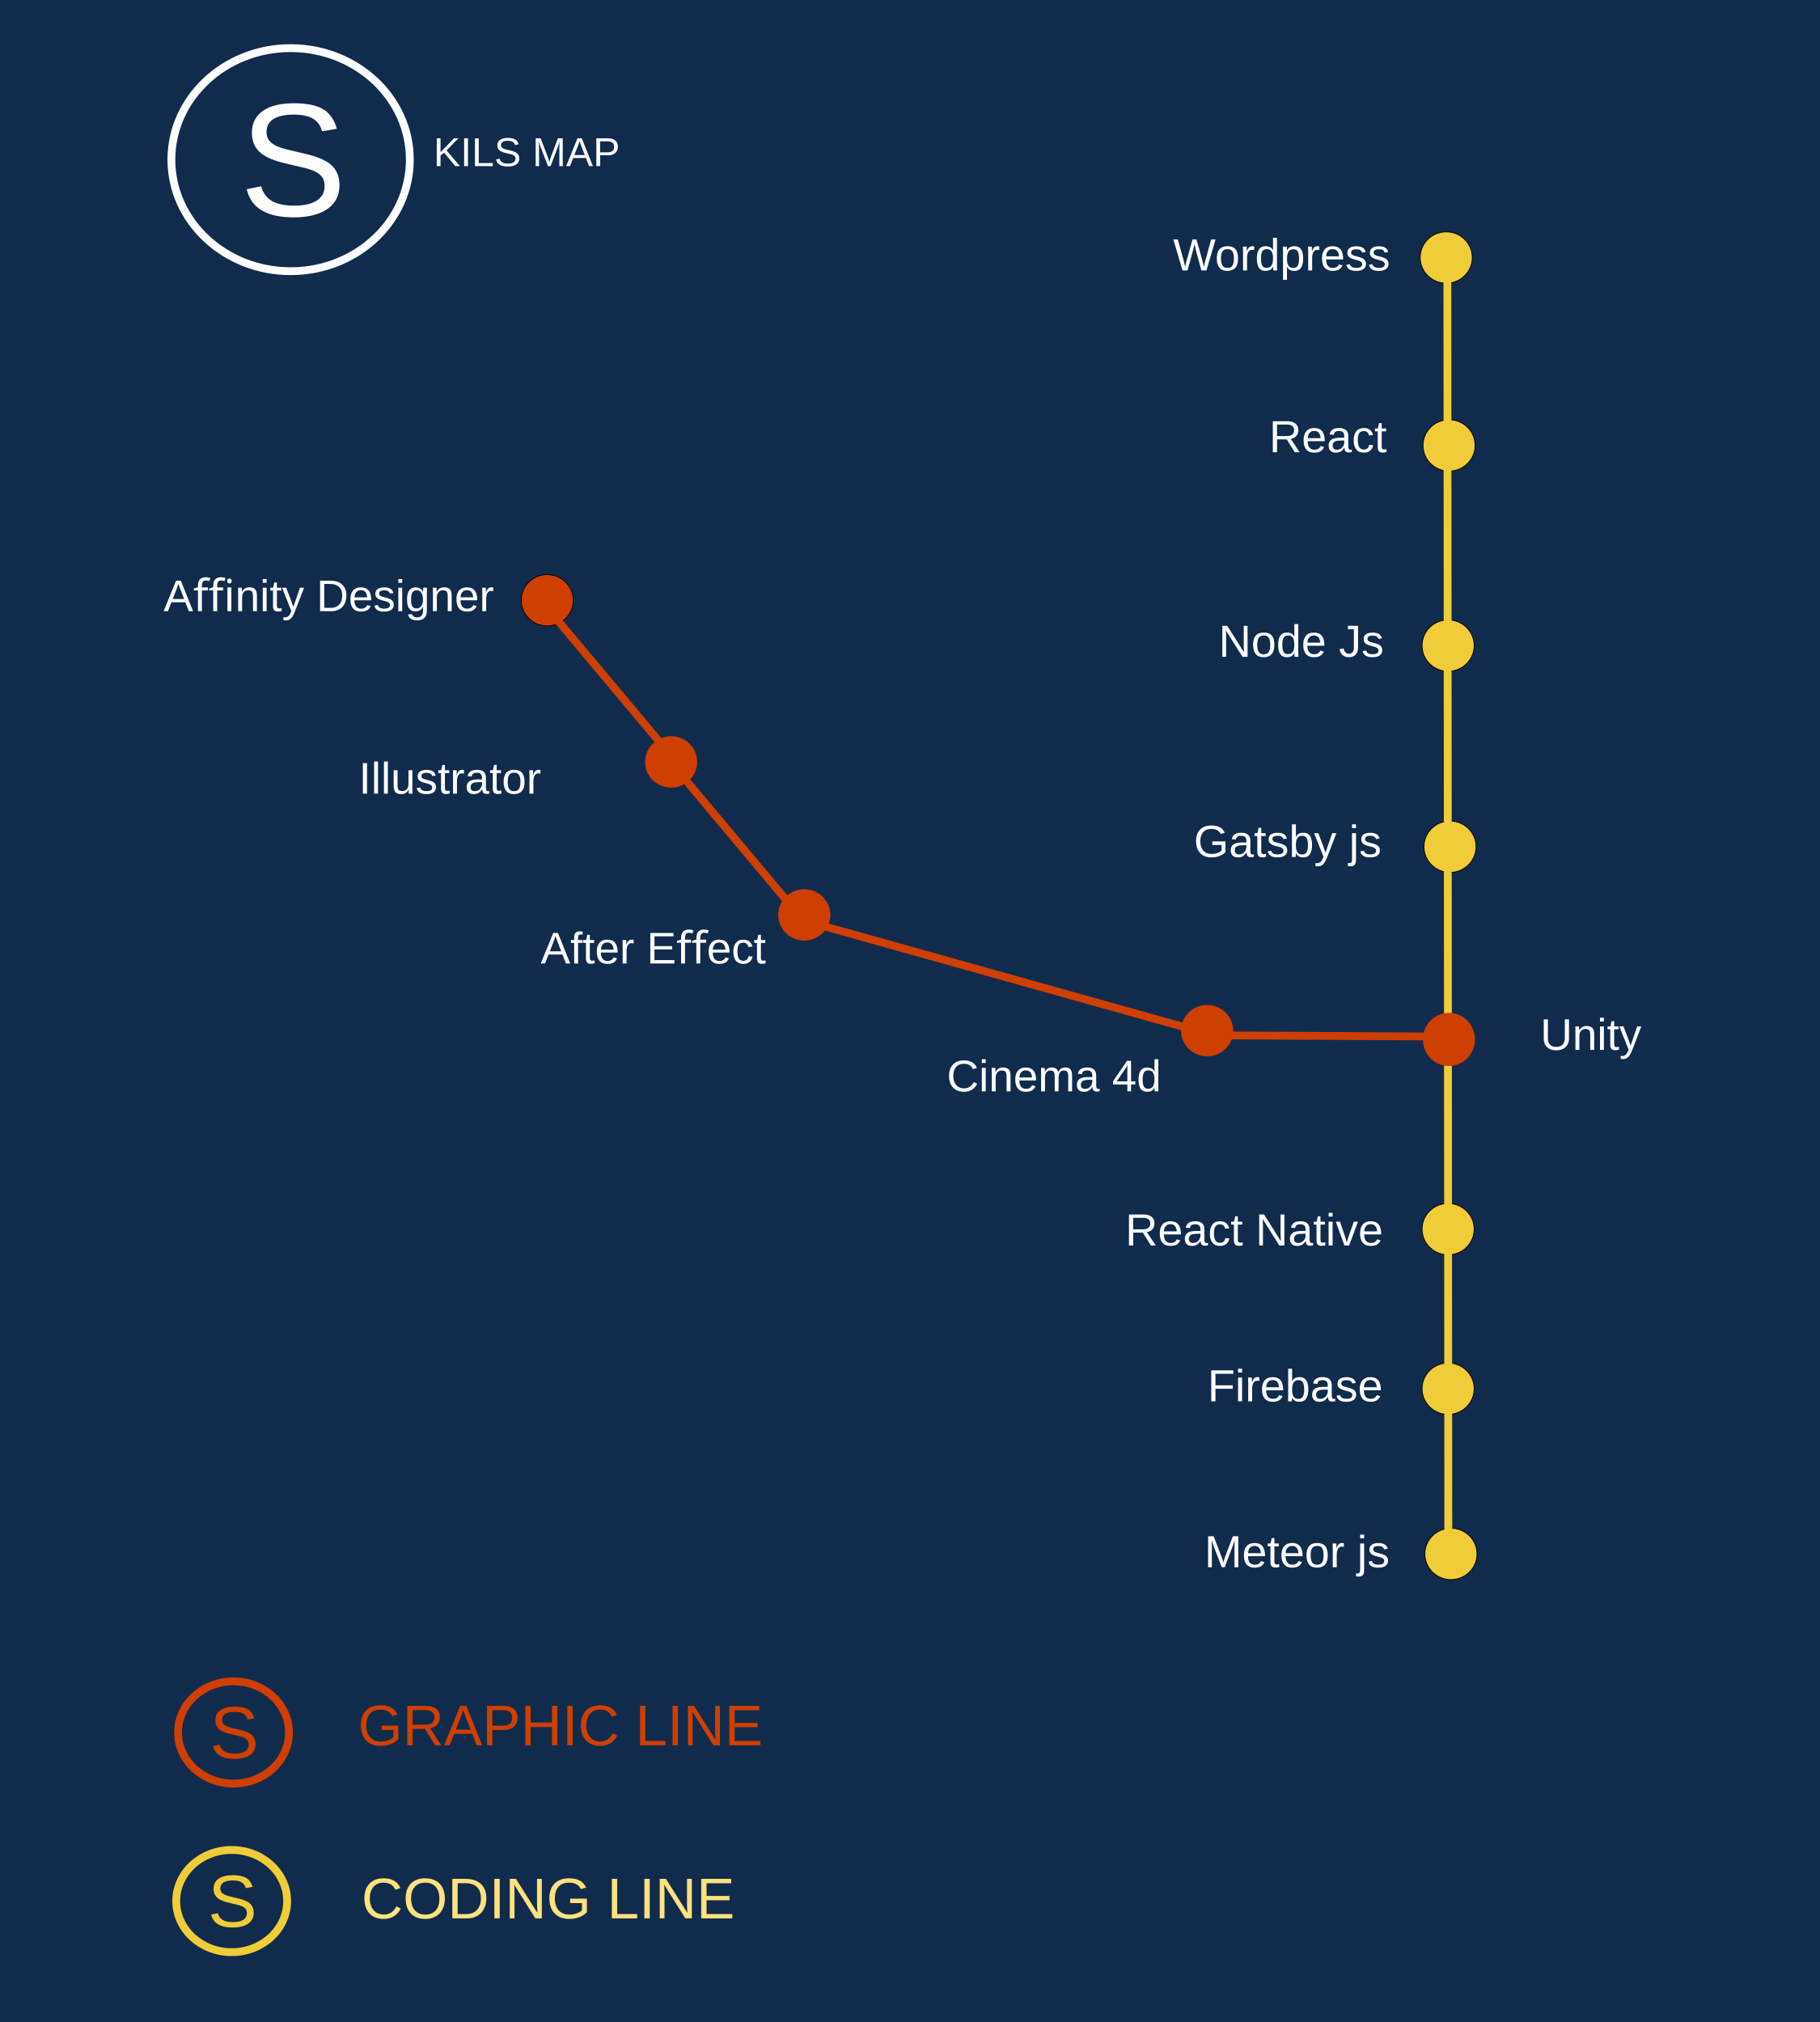
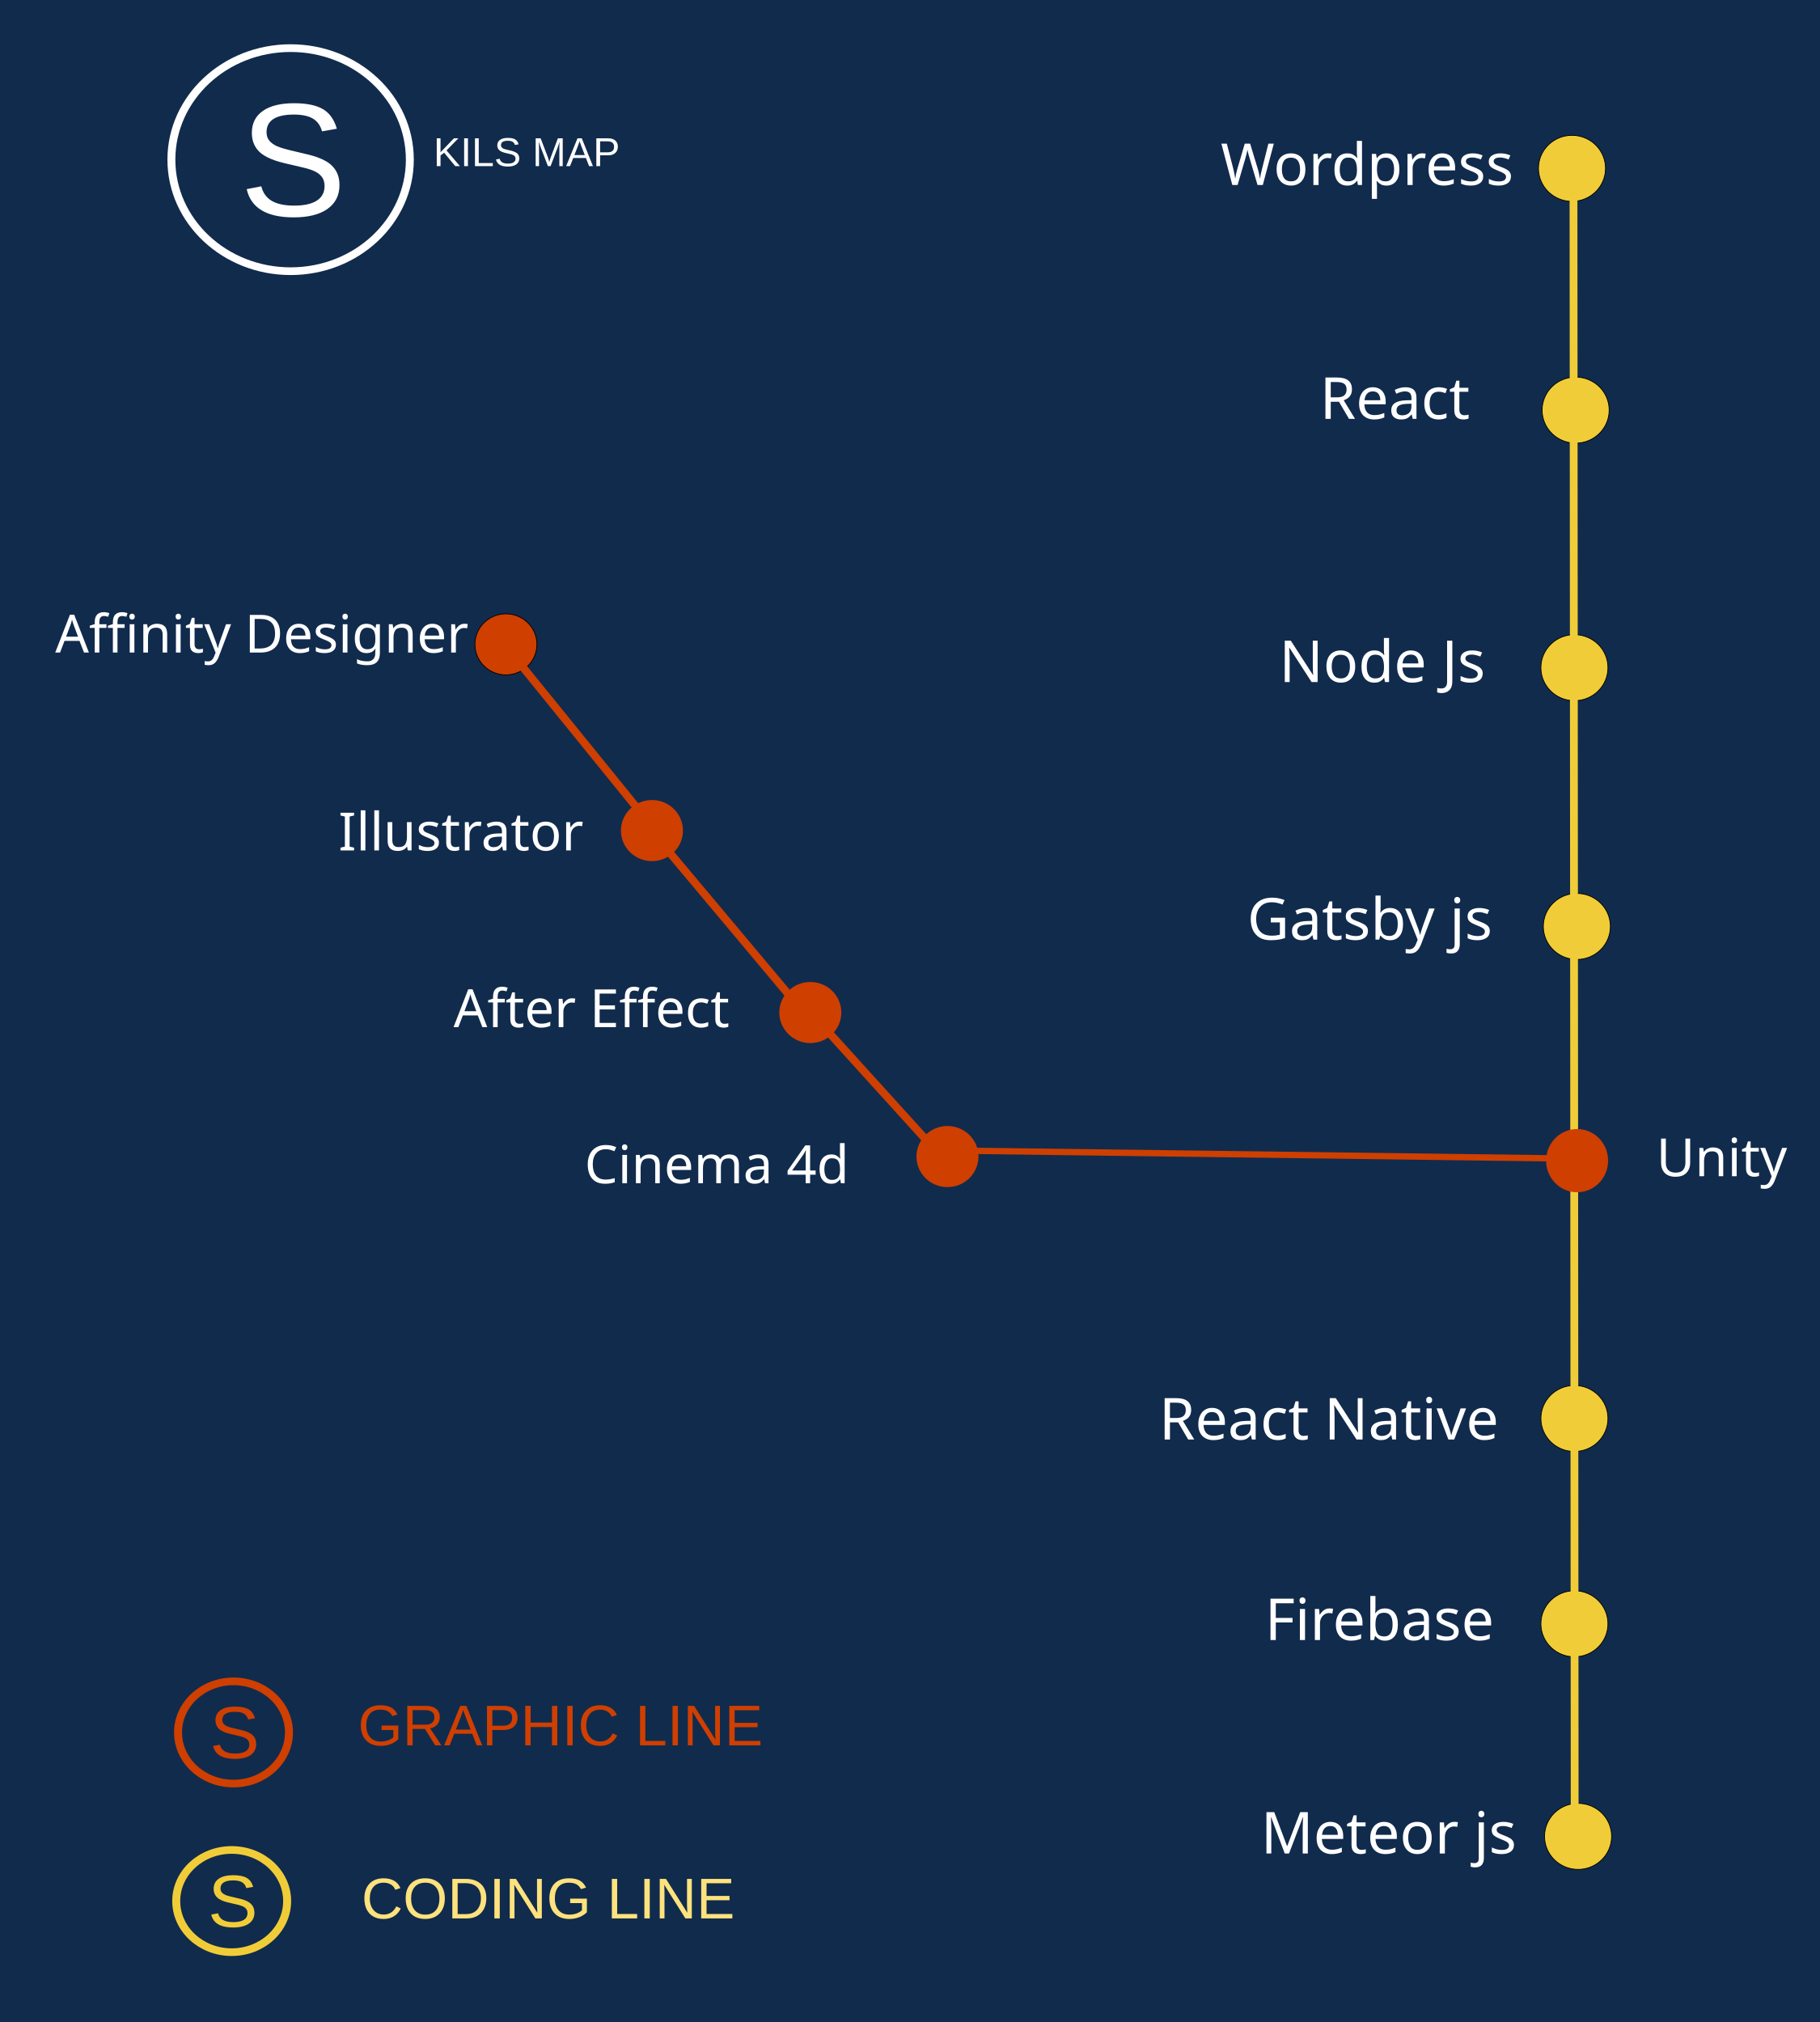
<svg xmlns="http://www.w3.org/2000/svg" width="100%" height="100%" viewBox="0 0 900 1000" version="1.1" xml:space="preserve" style="fill-rule:evenodd;clip-rule:evenodd;stroke-linecap:round;stroke-linejoin:round;stroke-miterlimit:1.5;">
-   <rect x="-107.213" y="-27.309" width="1061.63" height="1051.87" style="fill:#112b4d;" />
-   <g>
-     <ellipse cx="115.468" cy="856.806" rx="27.425" ry="25.275" style="fill:none;stroke:#cf3f00;stroke-width:3.87px;" />
-     <text x="103.68px" y="869.525px" style="font-family:'ArialMT', 'Arial', sans-serif;font-size:36.517px;fill:#cf3f00;">S</text>
+   <g transform="matrix(1,0,0,0.714286,0,0)">
+     <rect x="-107.213" y="-38.233" width="1061.63" height="1472.62" style="fill:rgb(17,43,77);" />
  </g>
-   <g>
-     <ellipse cx="114.571" cy="940.189" rx="27.425" ry="25.275" style="fill:none;stroke:#f0cd38;stroke-width:3.87px;" />
-     <text x="102.783px" y="952.907px" style="font-family:'ArialMT', 'Arial', sans-serif;font-size:36.517px;fill:#f0cd38;">S</text>
+   <g transform="matrix(1,0,0,1,-2.60592,-54.7231)">
+     <g transform="matrix(0.266955,0,0,0.255458,75.2742,876.782)">
+       <ellipse cx="160.325" cy="136.019" rx="102.734" ry="98.939" style="fill:none;stroke:rgb(207,63,0);stroke-width:14.8px;" />
+     </g>
+     <g transform="matrix(1.54474,0,0,1.52154,-89.0774,729.28)">
+       <text x="126.47px" y="128.139px" style="font-family:'ArialMT', 'Arial', sans-serif;font-size:24px;fill:rgb(207,63,0);">S</text>
+     </g>
  </g>
-   <text x="177.01px" y="863.172px" style="font-family:'ArialMT', 'Arial', sans-serif;font-size:28.374px;fill:#cf3f00;">GRAPHIC LINE</text>
-   <text x="178.743px" y="948.76px" style="font-family:'ArialMT', 'Arial', sans-serif;font-size:28.399px;fill:#fee27d;">CODING LINE</text>
-   <g>
-     <ellipse cx="715.167" cy="127.367" rx="12.888" ry="12.702" style="fill:#f0cd38;stroke:#000;stroke-width:0.39px;" />
-     <ellipse cx="716.568" cy="220.294" rx="12.888" ry="12.702" style="fill:#f0cd38;stroke:#000;stroke-width:0.39px;" />
-     <ellipse cx="716.101" cy="319.292" rx="12.888" ry="12.702" style="fill:#f0cd38;stroke:#000;stroke-width:0.39px;" />
-     <ellipse cx="717.035" cy="418.757" rx="12.888" ry="12.702" style="fill:#f0cd38;stroke:#000;stroke-width:0.39px;" />
-     <ellipse cx="716.101" cy="607.88" rx="12.888" ry="12.702" style="fill:#f0cd38;stroke:#000;stroke-width:0.39px;" />
-     <ellipse cx="716.101" cy="686.798" rx="12.888" ry="12.702" style="fill:#f0cd38;stroke:#000;stroke-width:0.39px;" />
-     <ellipse cx="717.502" cy="768.517" rx="12.888" ry="12.702" style="fill:#f0cd38;stroke:#000;stroke-width:0.39px;" />
-     <text x="580.146px" y="133.751px" style="font-family:'ArialMT', 'Arial', sans-serif;font-size:22.278px;fill:#fff;">W<tspan x="600.77px 613.161px " y="133.751px 133.751px ">or</tspan>dpress</text>
-     <text x="627.59px" y="223.652px" style="font-family:'ArialMT', 'Arial', sans-serif;font-size:22.278px;fill:#fff;">React</text>
-     <text x="602.635px" y="324.816px" style="font-family:'ArialMT', 'Arial', sans-serif;font-size:22.278px;fill:#fff;">Node Js</text>
-     <text x="590.326px" y="423.814px" style="font-family:'ArialMT', 'Arial', sans-serif;font-size:22.278px;fill:#fff;">Gatsby js</text>
-     <text x="556.461px" y="615.963px" style="font-family:'ArialMT', 'Arial', sans-serif;font-size:22.278px;fill:#fff;">React Native</text>
-     <text x="597.143px" y="693.051px" style="font-family:'ArialMT', 'Arial', sans-serif;font-size:22.278px;fill:#fff;">Firebase</text>
-     <text x="595.593px" y="775.088px" style="font-family:'ArialMT', 'Arial', sans-serif;font-size:22.278px;fill:#fff;">Meteor js</text>
-     <path d="M715.735,127.598l0.467,638.816" style="fill:none;stroke:#f0cd38;stroke-width:3.87px;" />
+   <g transform="matrix(1,0,0,1,-3.50249,28.6591)">
+     <g transform="matrix(0.266955,0,0,0.255458,75.2742,876.782)">
+       <ellipse cx="160.325" cy="136.019" rx="102.734" ry="98.939" style="fill:none;stroke:rgb(240,205,56);stroke-width:14.8px;" />
+     </g>
+     <g transform="matrix(1.54474,0,0,1.52154,-89.0774,729.28)">
+       <text x="126.47px" y="128.139px" style="font-family:'ArialMT', 'Arial', sans-serif;font-size:24px;fill:rgb(240,205,56);">S</text>
+     </g>
  </g>
-   <g>
-     <path d="M597.573,512.027l116.556,0.598" style="fill:none;stroke:#cf3f00;stroke-width:3.87px;" />
-     <ellipse cx="331.878" cy="376.823" rx="12.888" ry="12.702" style="fill:#cf3f00;" />
-     <ellipse cx="270.611" cy="296.877" rx="12.888" ry="12.702" style="fill:#cf3f00;stroke:#000;stroke-width:0.39px;" />
-     <path d="M267.622,297.105l63.509,75.754" style="fill:none;stroke:#cf3f00;stroke-width:3.87px;" />
-     <ellipse cx="397.721" cy="452.472" rx="12.888" ry="12.702" style="fill:#cf3f00;" />
-     <ellipse cx="596.949" cy="509.722" rx="12.888" ry="12.702" style="fill:#cf3f00;" />
-     <ellipse cx="716.494" cy="514.056" rx="12.888" ry="13.15" style="fill:#cf3f00;" />
-     <path d="M332.064,377.424l63.509,75.754" style="fill:none;stroke:#cf3f00;stroke-width:3.87px;" />
-     <path d="M398.094,455.46l198.463,55.57" style="fill:none;stroke:#cf3f00;stroke-width:3.87px;" />
-     <text x="80.883px" y="302.26px" style="font-family:'ArialMT', 'Arial', sans-serif;font-size:21.935px;fill:#fff;">Aﬃnity Designer</text>
-     <text x="177.415px" y="392.516px" style="font-family:'ArialMT', 'Arial', sans-serif;font-size:21.935px;fill:#fff;">Illustrator</text>
-     <text x="267.372px" y="476.496px" style="font-family:'ArialMT', 'Arial', sans-serif;font-size:21.935px;fill:#fff;">After Eﬀect</text>
-     <text x="761.707px" y="519.215px" style="font-family:'ArialMT', 'Arial', sans-serif;font-size:21.935px;fill:#fff;">Unity</text>
-     <text x="468.207px" y="539.735px" style="font-family:'ArialMT', 'Arial', sans-serif;font-size:21.935px;fill:#fff;">Cinema 4d</text>
+   <g transform="matrix(1.41869,0,0,1.41869,-96.4656,-436.894)">
+     <text x="192.765px" y="916.382px" style="font-family:'ArialMT', 'Arial', sans-serif;font-size:20px;fill:rgb(207,63,0);">GRAPHIC LINE</text>
  </g>
-   <ellipse cx="143.71" cy="78.961" rx="58.955" ry="55.161" style="fill:none;stroke:#fff;stroke-width:3.87px;" />
-   <text x="118.37px" y="106.719px" style="font-family:'ArialMT', 'Arial', sans-serif;font-size:79.696px;fill:#fff;">S</text>
-   <text x="214.34px" y="82.171px" style="font-family:'ArialMT', 'Arial', sans-serif;font-size:20px;fill:#fff;">KILS MAP</text>
+   <g transform="matrix(1.41995,0,0,1.41995,-94.9744,-352.457)">
+     <text x="192.765px" y="916.382px" style="font-family:'ArialMT', 'Arial', sans-serif;font-size:20px;fill:rgb(254,226,125);">CODING LINE</text>
+   </g>
+   <g transform="matrix(1.28665,0,0,1.28665,-101.852,-12.8305)">
+     <g transform="matrix(0.75,0,0,0.781609,528.767,-158.665)">
+       <ellipse cx="206.09" cy="298.552" rx="17.185" ry="16.251" style="fill:rgb(240,205,56);stroke:black;stroke-width:0.39px;" />
+     </g>
+     <g transform="matrix(0.75,0,0,0.781609,530.168,-65.7374)">
+       <ellipse cx="206.09" cy="298.552" rx="17.185" ry="16.251" style="fill:rgb(240,205,56);stroke:black;stroke-width:0.39px;" />
+     </g>
+     <g transform="matrix(0.75,0,0,0.781609,529.701,33.2604)">
+       <ellipse cx="206.09" cy="298.552" rx="17.185" ry="16.251" style="fill:rgb(240,205,56);stroke:black;stroke-width:0.39px;" />
+     </g>
+     <g transform="matrix(0.75,0,0,0.781609,530.635,132.725)">
+       <ellipse cx="206.09" cy="298.552" rx="17.185" ry="16.251" style="fill:rgb(240,205,56);stroke:black;stroke-width:0.39px;" />
+     </g>
+     <g transform="matrix(0.75,0,0,0.781609,529.701,321.848)">
+       <ellipse cx="206.09" cy="298.552" rx="17.185" ry="16.251" style="fill:rgb(240,205,56);stroke:black;stroke-width:0.39px;" />
+     </g>
+     <g transform="matrix(0.75,0,0,0.781609,529.701,400.766)">
+       <ellipse cx="206.09" cy="298.552" rx="17.185" ry="16.251" style="fill:rgb(240,205,56);stroke:black;stroke-width:0.39px;" />
+     </g>
+     <g transform="matrix(0.75,0,0,0.781609,531.102,482.486)">
+       <ellipse cx="206.09" cy="298.552" rx="17.185" ry="16.251" style="fill:rgb(240,205,56);stroke:black;stroke-width:0.39px;" />
+     </g>
+     <g transform="matrix(1.85652,0,0,1.85652,-381.525,-39.8103)">
+       <text x="500.85px" y="65.112px" style="font-family:'BerlinSansFB-Reg', 'Berlin Sans FB', sans-serif;font-size:12px;fill:white;">Wordpress</text>
+     </g>
+     <g transform="matrix(1.85652,0,0,1.85652,-343.407,50.0909)">
+       <text x="500.85px" y="65.112px" style="font-family:'BerlinSansFB-Reg', 'Berlin Sans FB', sans-serif;font-size:12px;fill:white;">React</text>
+     </g>
+     <g transform="matrix(1.85652,0,0,1.85652,-359.035,151.255)">
+       <text x="500.85px" y="65.112px" style="font-family:'BerlinSansFB-Reg', 'Berlin Sans FB', sans-serif;font-size:12px;fill:white;">Node Js</text>
+     </g>
+     <g transform="matrix(1.85652,0,0,1.85652,-371.345,250.253)">
+       <text x="500.85px" y="65.112px" style="font-family:'BerlinSansFB-Reg', 'Berlin Sans FB', sans-serif;font-size:12px;fill:white;">Gatsby js</text>
+     </g>
+     <g transform="matrix(1.85652,0,0,1.85652,-405.209,442.402)">
+       <text x="500.85px" y="65.112px" style="font-family:'BerlinSansFB-Reg', 'Berlin Sans FB', sans-serif;font-size:12px;fill:white;">React Native</text>
+     </g>
+     <g transform="matrix(1.85652,0,0,1.85652,-364.527,519.49)">
+       <text x="500.85px" y="65.112px" style="font-family:'BerlinSansFB-Reg', 'Berlin Sans FB', sans-serif;font-size:12px;fill:white;">Firebase</text>
+     </g>
+     <g transform="matrix(1.85652,0,0,1.85652,-366.077,601.527)">
+       <text x="500.85px" y="65.112px" style="font-family:'BerlinSansFB-Reg', 'Berlin Sans FB', sans-serif;font-size:12px;fill:white;">Meteor js</text>
+     </g>
+     <path d="M683.902,74.918L684.369,713.734" style="fill:none;stroke:rgb(240,205,56);stroke-width:3px;" />
+   </g>
+   <g transform="matrix(1.1895,0,0,1.1895,-34.5135,25.2028)">
+     <g transform="matrix(0.75,0,0,0.781609,145.477,90.7911)">
+       <ellipse cx="206.09" cy="298.552" rx="17.185" ry="16.251" style="fill:rgb(207,63,0);" />
+     </g>
+     <g transform="matrix(0.75,0,0,0.781609,84.7714,13.3695)">
+       <ellipse cx="206.09" cy="298.552" rx="17.185" ry="16.251" style="fill:rgb(207,63,0);stroke:black;stroke-width:0.42px;" />
+     </g>
+     <g transform="matrix(0.999628,-0.0272726,0.0272726,0.999628,-10.2136,7.47293)">
+       <path d="M240.086,243.076L300.231,321.527" style="fill:none;stroke:rgb(207,63,0);stroke-width:3.25px;" />
+     </g>
+     <g transform="matrix(0.75,0,0,0.781609,211.32,166.44)">
+       <ellipse cx="206.09" cy="298.552" rx="17.185" ry="16.251" style="fill:rgb(207,63,0);" />
+     </g>
+     <g transform="matrix(0.75,0,0,0.781609,268.332,226.323)">
+       <ellipse cx="206.09" cy="298.552" rx="17.185" ry="16.251" style="fill:rgb(207,63,0);" />
+     </g>
+     <g transform="matrix(0.75,0,0,0.809196,530.093,219.788)">
+       <ellipse cx="206.09" cy="298.552" rx="17.185" ry="16.251" style="fill:rgb(207,63,0);" />
+     </g>
+     <g transform="matrix(0.999049,-0.0436043,0.0436043,0.999049,49.7743,92.3675)">
+       <path d="M240.086,243.076L300.231,321.527" style="fill:none;stroke:rgb(207,63,0);stroke-width:3.25px;" />
+     </g>
+     <g transform="matrix(1.8279,0,0,1.8279,-112.189,-95.1763)">
+       <text x="89.814px" y="188.908px" style="font-family:'BerlinSansFB-Reg', 'Berlin Sans FB', sans-serif;font-size:12px;fill:white;">Afﬁnity Designer</text>
+     </g>
+     <g transform="matrix(1.8279,0,0,1.8279,5.50832,-12.9164)">
+       <text x="89.814px" y="188.908px" style="font-family:'BerlinSansFB-Reg', 'Berlin Sans FB', sans-serif;font-size:12px;fill:white;">Illustrator</text>
+     </g>
+     <g transform="matrix(1.8279,0,0,1.8279,53.4037,60.5481)">
+       <text x="89.814px" y="188.908px" style="font-family:'BerlinSansFB-Reg', 'Berlin Sans FB', sans-serif;font-size:12px;fill:white;">After Effect</text>
+     </g>
+     <g transform="matrix(1.8279,0,0,1.8279,553.434,122.545)">
+       <text x="89.814px" y="188.908px" style="font-family:'BerlinSansFB-Reg', 'Berlin Sans FB', sans-serif;font-size:12px;fill:white;">Unity</text>
+     </g>
+     <g transform="matrix(1.8279,0,0,1.8279,107.841,125.453)">
+       <text x="89.814px" y="188.908px" style="font-family:'BerlinSansFB-Reg', 'Berlin Sans FB', sans-serif;font-size:12px;fill:white;">Cinema 4d</text>
+     </g>
+     <g transform="matrix(1.44056,-0.0676491,0.0469085,0.998899,-366.435,-3.53148)">
+       <path d="M530.372,497.088L715.56,513.098" style="fill:none;stroke:rgb(207,63,0);stroke-width:2.62px;" />
+     </g>
+     <g transform="matrix(0.840239,0.0275552,-0.0275552,0.840239,43.9872,-32.8785)">
+       <path d="M397.702,499.722L468.415,572.77" style="fill:none;stroke:rgb(207,63,0);stroke-width:3.87px;" />
+     </g>
+   </g>
+   <g transform="matrix(0.573864,0,0,0.557522,51.7054,3.12727)">
+     <ellipse cx="160.325" cy="136.019" rx="102.734" ry="98.939" style="fill:none;stroke:white;stroke-width:6.83px;" />
+   </g>
+   <g transform="matrix(3.32068,0,0,3.32068,-301.596,-318.788)">
+     <text x="126.47px" y="128.139px" style="font-family:'ArialMT', 'Arial', sans-serif;font-size:24px;fill:white;">S</text>
+   </g>
+   <g transform="matrix(1,0,0,1,-2.60592,-54.7231)">
+     <text x="216.946px" y="136.894px" style="font-family:'ArialMT', 'Arial', sans-serif;font-size:20px;fill:white;">KILS MAP</text>
+   </g>
</svg>
